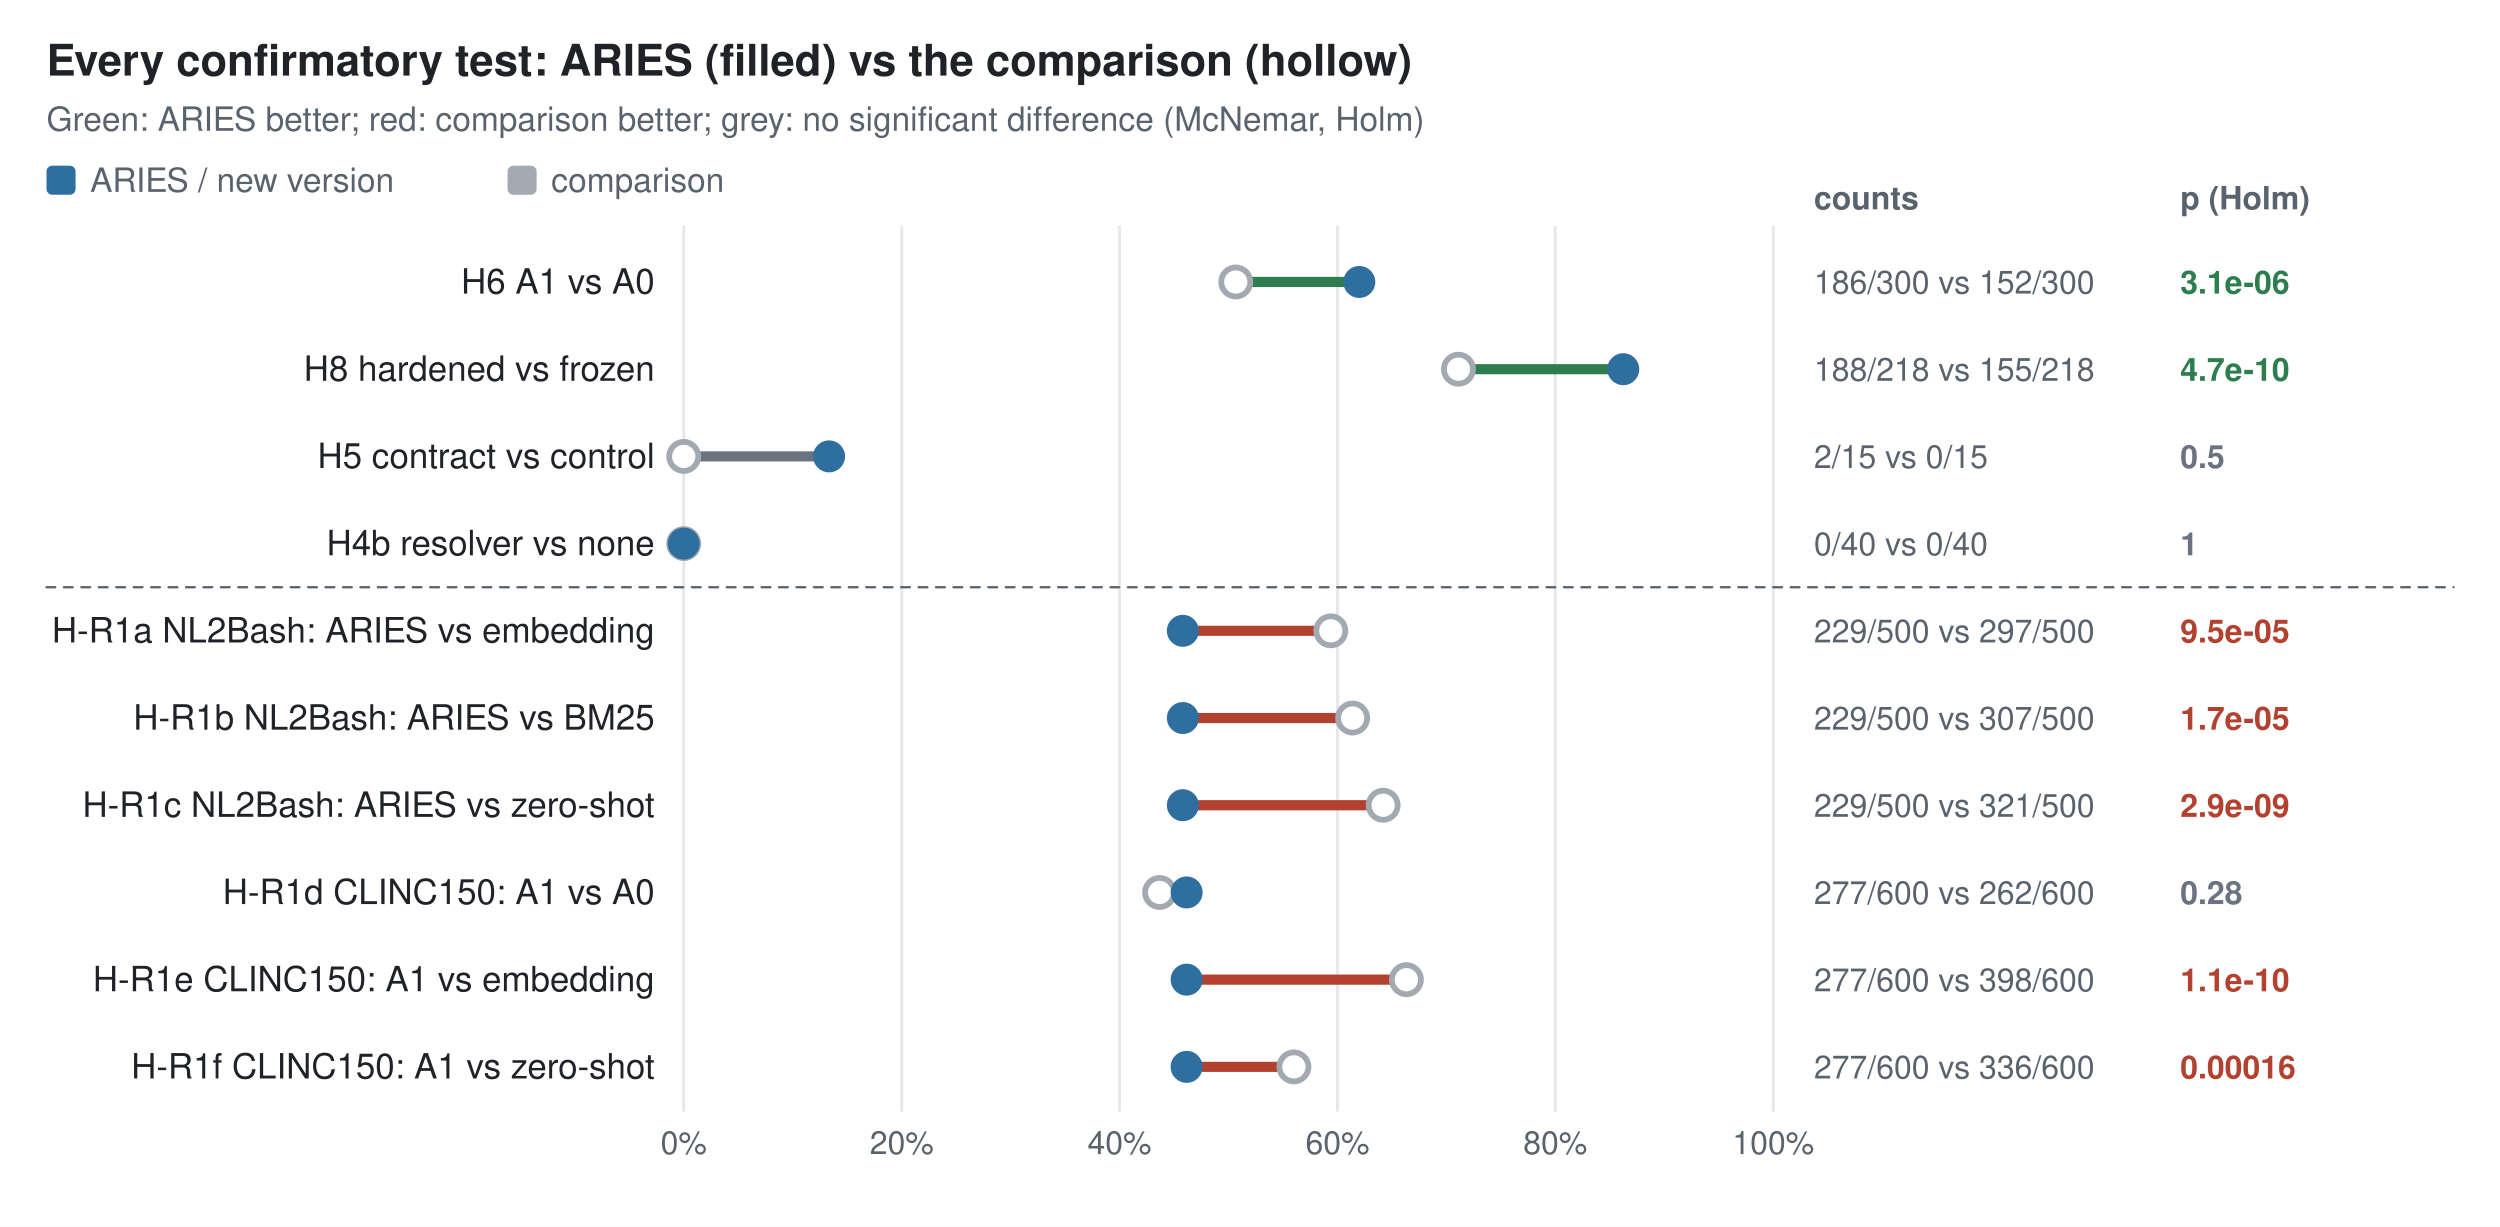
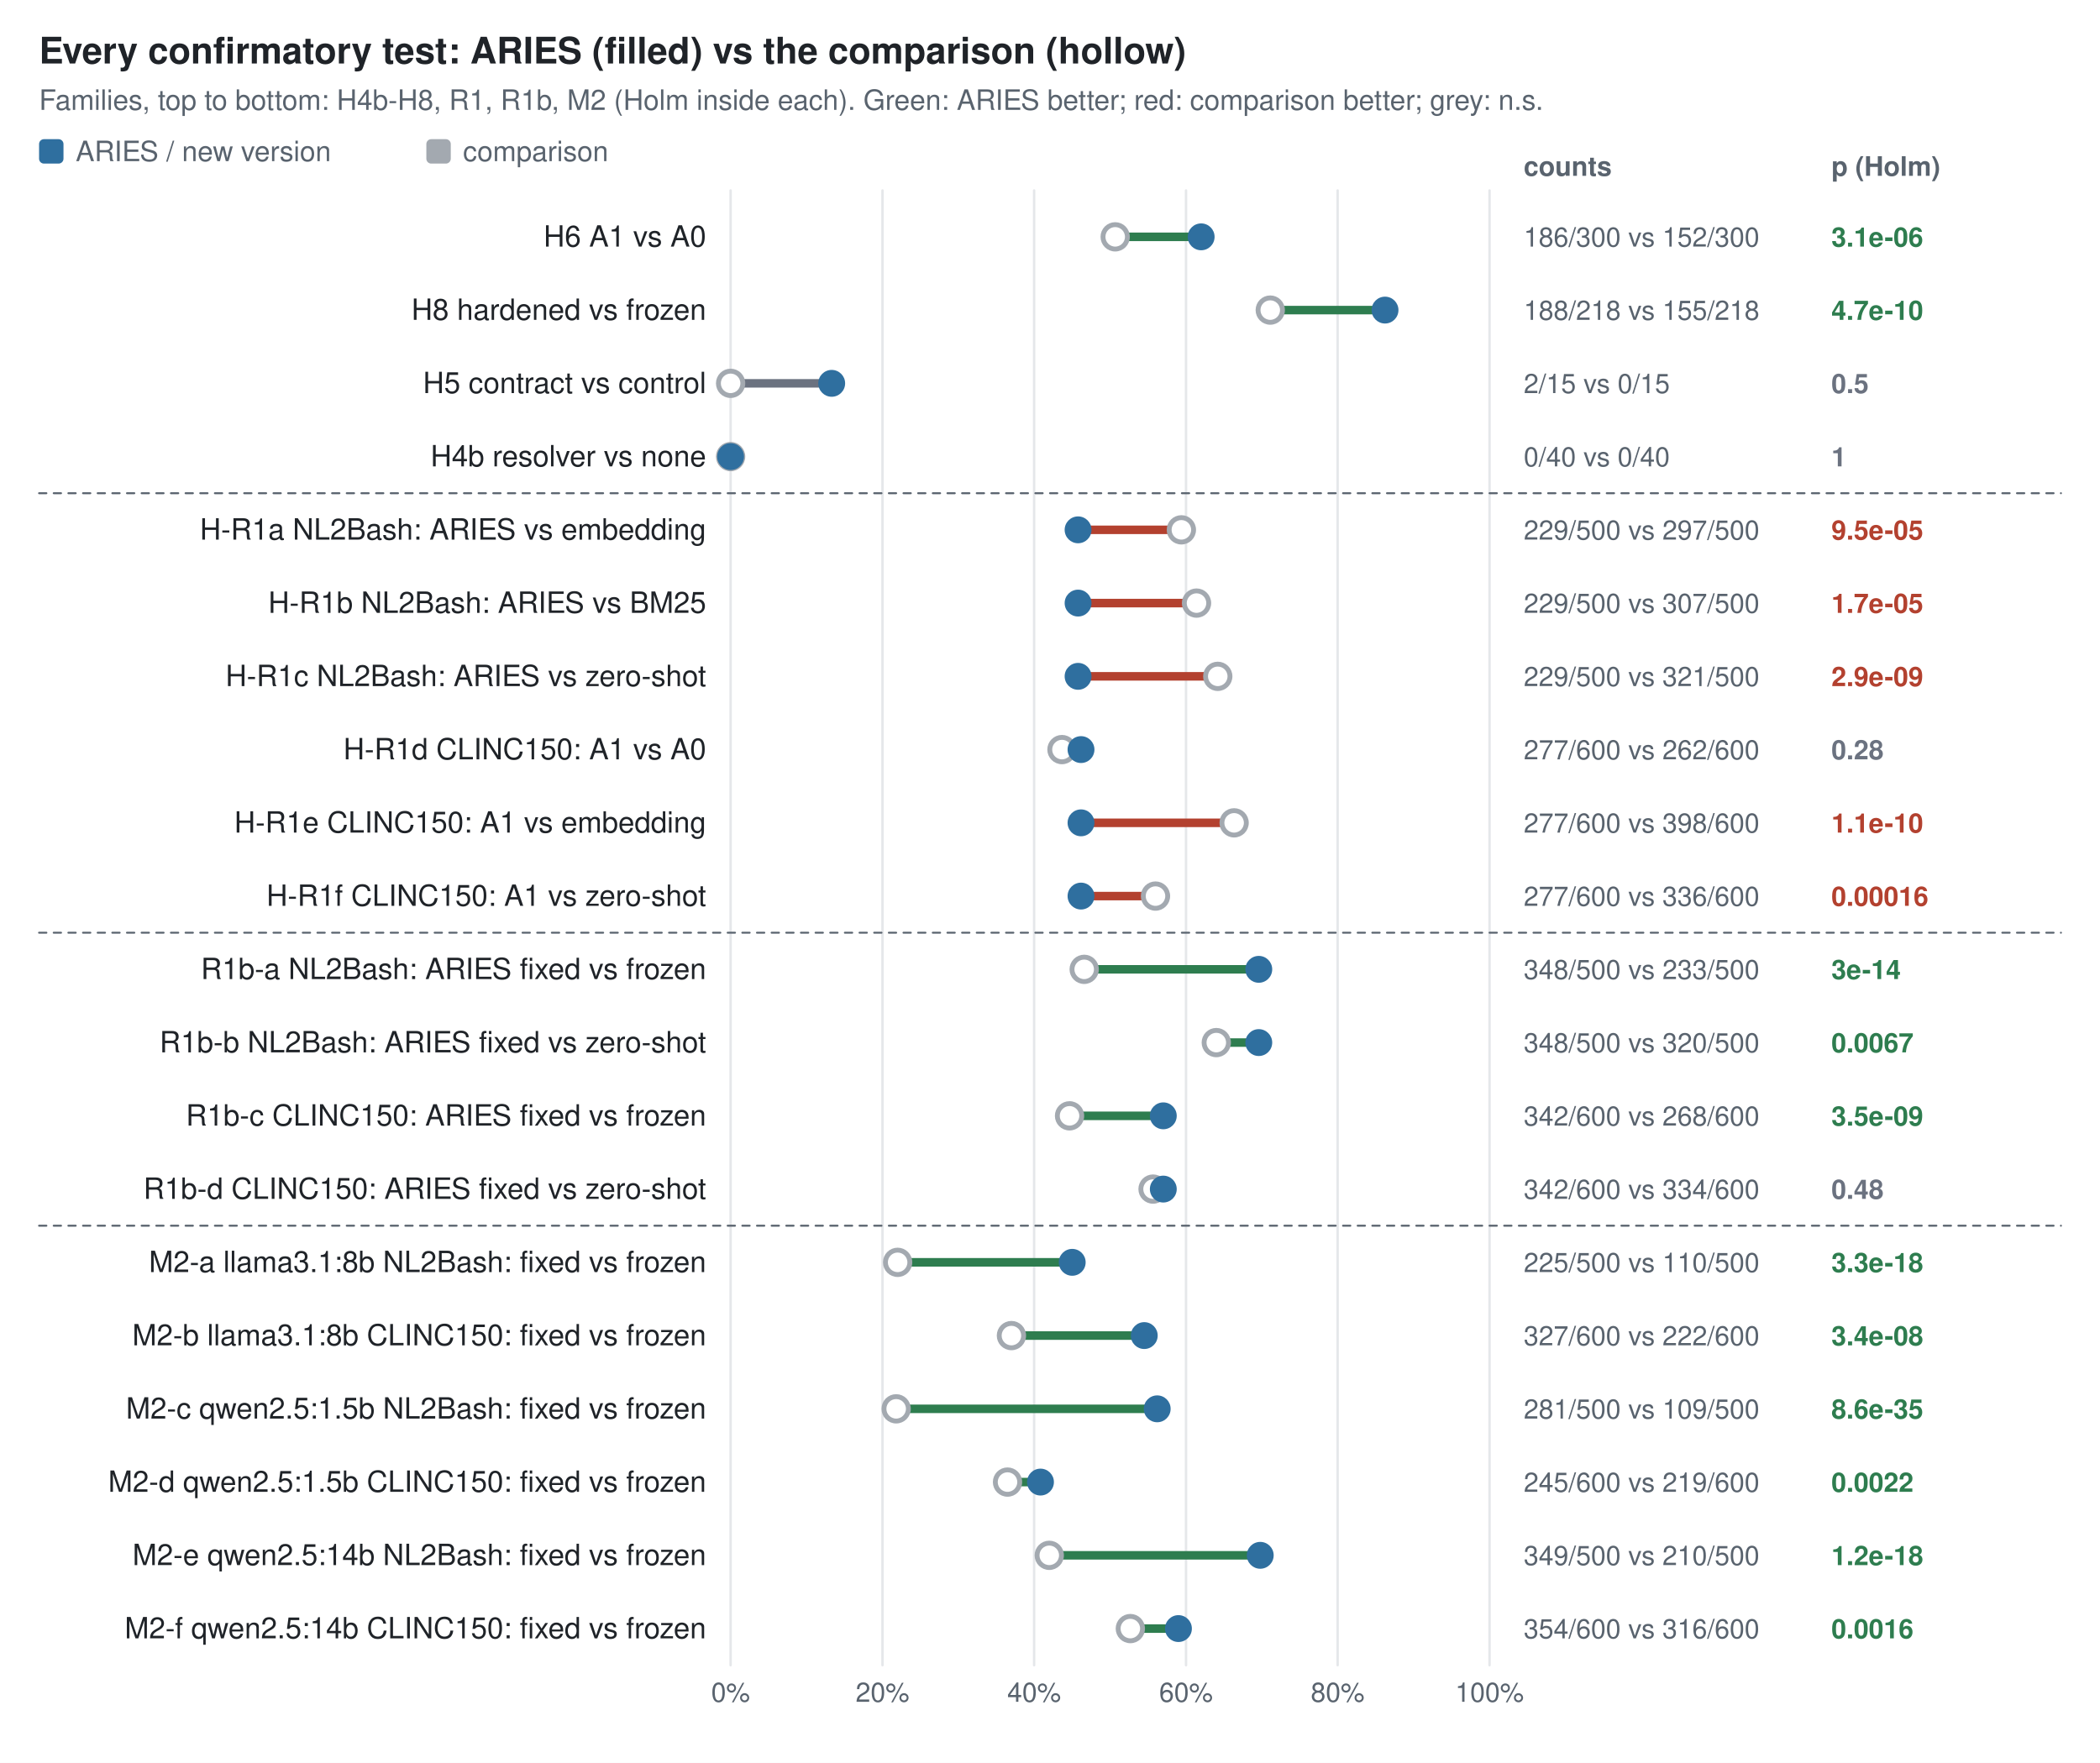
- <svg xmlns="http://www.w3.org/2000/svg" width="860" height="422" viewBox="0 0 860 422">
-   <rect x="0.0" y="0.0" width="860.0" height="422.0" rx="0" fill="#ffffff" fill-opacity="1.0" />
+ <svg xmlns="http://www.w3.org/2000/svg" width="860" height="722" viewBox="0 0 860 722">
+   <rect x="0.0" y="0.0" width="860.0" height="722.0" rx="0" fill="#ffffff" fill-opacity="1.0" />
  <text x="16.0" y="26.0" font-family="Helvetica, Arial, sans-serif" font-size="15" fill="#1f2328" text-anchor="start" font-weight="bold">Every confirmatory test: ARIES (filled) vs the comparison (hollow)</text>
-   <text x="16.0" y="45.0" font-family="Helvetica, Arial, sans-serif" font-size="11.5" fill="#59636e" text-anchor="start" font-weight="normal">Green: ARIES better; red: comparison better; grey: no significant difference (McNemar, Holm)</text>
+   <text x="16.0" y="45.0" font-family="Helvetica, Arial, sans-serif" font-size="11.5" fill="#59636e" text-anchor="start" font-weight="normal">Families, top to bottom: H4b-H8, R1, R1b, M2 (Holm inside each). Green: ARIES better; red: comparison better; grey: n.s.</text>
  <rect x="16.0" y="57.0" width="10.0" height="10.0" rx="2" fill="#2f6f9f" fill-opacity="1.0" />
  <text x="31.0" y="66.0" font-family="Helvetica, Arial, sans-serif" font-size="11.5" fill="#59636e" text-anchor="start" font-weight="normal">ARIES / new version</text>
  <rect x="174.6" y="57.0" width="10.0" height="10.0" rx="2" fill="#a3a9b0" fill-opacity="1.0" />
  <text x="189.6" y="66.0" font-family="Helvetica, Arial, sans-serif" font-size="11.5" fill="#59636e" text-anchor="start" font-weight="normal">comparison</text>
-   <line x1="235.2" y1="78.0" x2="235.2" y2="382.0" stroke="#e5e7ea" stroke-width="1.0" stroke-linecap="round" />
-   <text x="235.2" y="397.0" font-family="Helvetica, Arial, sans-serif" font-size="11" fill="#59636e" text-anchor="middle" font-weight="normal">0%</text>
-   <line x1="310.2" y1="78.0" x2="310.2" y2="382.0" stroke="#e5e7ea" stroke-width="1.0" stroke-linecap="round" />
-   <text x="310.2" y="397.0" font-family="Helvetica, Arial, sans-serif" font-size="11" fill="#59636e" text-anchor="middle" font-weight="normal">20%</text>
-   <line x1="385.1" y1="78.0" x2="385.1" y2="382.0" stroke="#e5e7ea" stroke-width="1.0" stroke-linecap="round" />
-   <text x="385.1" y="397.0" font-family="Helvetica, Arial, sans-serif" font-size="11" fill="#59636e" text-anchor="middle" font-weight="normal">40%</text>
-   <line x1="460.1" y1="78.0" x2="460.1" y2="382.0" stroke="#e5e7ea" stroke-width="1.0" stroke-linecap="round" />
-   <text x="460.1" y="397.0" font-family="Helvetica, Arial, sans-serif" font-size="11" fill="#59636e" text-anchor="middle" font-weight="normal">60%</text>
-   <line x1="535.0" y1="78.0" x2="535.0" y2="382.0" stroke="#e5e7ea" stroke-width="1.0" stroke-linecap="round" />
-   <text x="535.0" y="397.0" font-family="Helvetica, Arial, sans-serif" font-size="11" fill="#59636e" text-anchor="middle" font-weight="normal">80%</text>
-   <line x1="610.0" y1="78.0" x2="610.0" y2="382.0" stroke="#e5e7ea" stroke-width="1.0" stroke-linecap="round" />
-   <text x="610.0" y="397.0" font-family="Helvetica, Arial, sans-serif" font-size="11" fill="#59636e" text-anchor="middle" font-weight="normal">100%</text>
+   <line x1="299.2" y1="78.0" x2="299.2" y2="682.0" stroke="#e5e7ea" stroke-width="1.0" stroke-linecap="round" />
+   <text x="299.2" y="697.0" font-family="Helvetica, Arial, sans-serif" font-size="11" fill="#59636e" text-anchor="middle" font-weight="normal">0%</text>
+   <line x1="361.4" y1="78.0" x2="361.4" y2="682.0" stroke="#e5e7ea" stroke-width="1.0" stroke-linecap="round" />
+   <text x="361.4" y="697.0" font-family="Helvetica, Arial, sans-serif" font-size="11" fill="#59636e" text-anchor="middle" font-weight="normal">20%</text>
+   <line x1="423.5" y1="78.0" x2="423.5" y2="682.0" stroke="#e5e7ea" stroke-width="1.0" stroke-linecap="round" />
+   <text x="423.5" y="697.0" font-family="Helvetica, Arial, sans-serif" font-size="11" fill="#59636e" text-anchor="middle" font-weight="normal">40%</text>
+   <line x1="485.7" y1="78.0" x2="485.7" y2="682.0" stroke="#e5e7ea" stroke-width="1.0" stroke-linecap="round" />
+   <text x="485.7" y="697.0" font-family="Helvetica, Arial, sans-serif" font-size="11" fill="#59636e" text-anchor="middle" font-weight="normal">60%</text>
+   <line x1="547.8" y1="78.0" x2="547.8" y2="682.0" stroke="#e5e7ea" stroke-width="1.0" stroke-linecap="round" />
+   <text x="547.8" y="697.0" font-family="Helvetica, Arial, sans-serif" font-size="11" fill="#59636e" text-anchor="middle" font-weight="normal">80%</text>
+   <line x1="610.0" y1="78.0" x2="610.0" y2="682.0" stroke="#e5e7ea" stroke-width="1.0" stroke-linecap="round" />
+   <text x="610.0" y="697.0" font-family="Helvetica, Arial, sans-serif" font-size="11" fill="#59636e" text-anchor="middle" font-weight="normal">100%</text>
  <text x="624.0" y="72.0" font-family="Helvetica, Arial, sans-serif" font-size="11" fill="#59636e" text-anchor="start" font-weight="bold">counts</text>
  <text x="750.0" y="72.0" font-family="Helvetica, Arial, sans-serif" font-size="11" fill="#59636e" text-anchor="start" font-weight="bold">p (Holm)</text>
-   <text x="225.2" y="101.0" font-family="Helvetica, Arial, sans-serif" font-size="12" fill="#1f2328" text-anchor="end" font-weight="normal">H6  A1 vs A0</text>
-   <line x1="425.1" y1="97.0" x2="467.6" y2="97.0" stroke="#2e7d4f" stroke-width="3.5" stroke-linecap="round" />
-   <circle cx="425.1" cy="97.0" r="5" fill="#ffffff" stroke="#a3a9b0" stroke-width="2" />
-   <circle cx="467.6" cy="97.0" r="5.5" fill="#2f6f9f" stroke="none" stroke-width="2" />
+   <text x="289.2" y="101.0" font-family="Helvetica, Arial, sans-serif" font-size="12" fill="#1f2328" text-anchor="end" font-weight="normal">H6  A1 vs A0</text>
+   <line x1="456.7" y1="97.0" x2="491.9" y2="97.0" stroke="#2e7d4f" stroke-width="3.5" stroke-linecap="round" />
+   <circle cx="456.7" cy="97.0" r="5" fill="#ffffff" stroke="#a3a9b0" stroke-width="2" />
+   <circle cx="491.9" cy="97.0" r="5.5" fill="#2f6f9f" stroke="none" stroke-width="2" />
  <text x="624.0" y="101.0" font-family="Helvetica, Arial, sans-serif" font-size="11" fill="#59636e" text-anchor="start" font-weight="normal">186/300 vs 152/300</text>
  <text x="750.0" y="101.0" font-family="Helvetica, Arial, sans-serif" font-size="11" fill="#2e7d4f" text-anchor="start" font-weight="bold">3.1e-06</text>
-   <text x="225.2" y="131.0" font-family="Helvetica, Arial, sans-serif" font-size="12" fill="#1f2328" text-anchor="end" font-weight="normal">H8  hardened vs frozen</text>
-   <line x1="501.7" y1="127.0" x2="558.4" y2="127.0" stroke="#2e7d4f" stroke-width="3.5" stroke-linecap="round" />
-   <circle cx="501.7" cy="127.0" r="5" fill="#ffffff" stroke="#a3a9b0" stroke-width="2" />
-   <circle cx="558.4" cy="127.0" r="5.5" fill="#2f6f9f" stroke="none" stroke-width="2" />
+   <text x="289.2" y="131.0" font-family="Helvetica, Arial, sans-serif" font-size="12" fill="#1f2328" text-anchor="end" font-weight="normal">H8  hardened vs frozen</text>
+   <line x1="520.2" y1="127.0" x2="567.2" y2="127.0" stroke="#2e7d4f" stroke-width="3.5" stroke-linecap="round" />
+   <circle cx="520.2" cy="127.0" r="5" fill="#ffffff" stroke="#a3a9b0" stroke-width="2" />
+   <circle cx="567.2" cy="127.0" r="5.5" fill="#2f6f9f" stroke="none" stroke-width="2" />
  <text x="624.0" y="131.0" font-family="Helvetica, Arial, sans-serif" font-size="11" fill="#59636e" text-anchor="start" font-weight="normal">188/218 vs 155/218</text>
  <text x="750.0" y="131.0" font-family="Helvetica, Arial, sans-serif" font-size="11" fill="#2e7d4f" text-anchor="start" font-weight="bold">4.7e-10</text>
-   <text x="225.2" y="161.0" font-family="Helvetica, Arial, sans-serif" font-size="12" fill="#1f2328" text-anchor="end" font-weight="normal">H5  contract vs control</text>
-   <line x1="235.2" y1="157.0" x2="285.2" y2="157.0" stroke="#6b7280" stroke-width="3.5" stroke-linecap="round" />
-   <circle cx="235.2" cy="157.0" r="5" fill="#ffffff" stroke="#a3a9b0" stroke-width="2" />
-   <circle cx="285.2" cy="157.0" r="5.5" fill="#2f6f9f" stroke="none" stroke-width="2" />
+   <text x="289.2" y="161.0" font-family="Helvetica, Arial, sans-serif" font-size="12" fill="#1f2328" text-anchor="end" font-weight="normal">H5  contract vs control</text>
+   <line x1="299.2" y1="157.0" x2="340.6" y2="157.0" stroke="#6b7280" stroke-width="3.5" stroke-linecap="round" />
+   <circle cx="299.2" cy="157.0" r="5" fill="#ffffff" stroke="#a3a9b0" stroke-width="2" />
+   <circle cx="340.6" cy="157.0" r="5.5" fill="#2f6f9f" stroke="none" stroke-width="2" />
  <text x="624.0" y="161.0" font-family="Helvetica, Arial, sans-serif" font-size="11" fill="#59636e" text-anchor="start" font-weight="normal">2/15 vs 0/15</text>
  <text x="750.0" y="161.0" font-family="Helvetica, Arial, sans-serif" font-size="11" fill="#6b7280" text-anchor="start" font-weight="bold">0.5</text>
-   <text x="225.2" y="191.0" font-family="Helvetica, Arial, sans-serif" font-size="12" fill="#1f2328" text-anchor="end" font-weight="normal">H4b resolver vs none</text>
-   <line x1="235.2" y1="187.0" x2="235.2" y2="187.0" stroke="#6b7280" stroke-width="3.5" stroke-linecap="round" />
-   <circle cx="235.2" cy="187.0" r="5" fill="#ffffff" stroke="#a3a9b0" stroke-width="2" />
-   <circle cx="235.2" cy="187.0" r="5.5" fill="#2f6f9f" stroke="none" stroke-width="2" />
+   <text x="289.2" y="191.0" font-family="Helvetica, Arial, sans-serif" font-size="12" fill="#1f2328" text-anchor="end" font-weight="normal">H4b resolver vs none</text>
+   <line x1="299.2" y1="187.0" x2="299.2" y2="187.0" stroke="#6b7280" stroke-width="3.5" stroke-linecap="round" />
+   <circle cx="299.2" cy="187.0" r="5" fill="#ffffff" stroke="#a3a9b0" stroke-width="2" />
+   <circle cx="299.2" cy="187.0" r="5.5" fill="#2f6f9f" stroke="none" stroke-width="2" />
  <text x="624.0" y="191.0" font-family="Helvetica, Arial, sans-serif" font-size="11" fill="#59636e" text-anchor="start" font-weight="normal">0/40 vs 0/40</text>
  <text x="750.0" y="191.0" font-family="Helvetica, Arial, sans-serif" font-size="11" fill="#6b7280" text-anchor="start" font-weight="bold">1</text>
  <line x1="16.0" y1="202.0" x2="844.0" y2="202.0" stroke="#59636e" stroke-width="0.8" stroke-linecap="round" stroke-dasharray="3 3" />
-   <text x="225.2" y="221.0" font-family="Helvetica, Arial, sans-serif" font-size="12" fill="#1f2328" text-anchor="end" font-weight="normal">H-R1a NL2Bash: ARIES vs embedding</text>
-   <line x1="406.9" y1="217.0" x2="457.8" y2="217.0" stroke="#b3412f" stroke-width="3.5" stroke-linecap="round" />
-   <circle cx="457.8" cy="217.0" r="5" fill="#ffffff" stroke="#a3a9b0" stroke-width="2" />
-   <circle cx="406.9" cy="217.0" r="5.5" fill="#2f6f9f" stroke="none" stroke-width="2" />
+   <text x="289.2" y="221.0" font-family="Helvetica, Arial, sans-serif" font-size="12" fill="#1f2328" text-anchor="end" font-weight="normal">H-R1a NL2Bash: ARIES vs embedding</text>
+   <line x1="441.5" y1="217.0" x2="483.8" y2="217.0" stroke="#b3412f" stroke-width="3.5" stroke-linecap="round" />
+   <circle cx="483.8" cy="217.0" r="5" fill="#ffffff" stroke="#a3a9b0" stroke-width="2" />
+   <circle cx="441.5" cy="217.0" r="5.5" fill="#2f6f9f" stroke="none" stroke-width="2" />
  <text x="624.0" y="221.0" font-family="Helvetica, Arial, sans-serif" font-size="11" fill="#59636e" text-anchor="start" font-weight="normal">229/500 vs 297/500</text>
  <text x="750.0" y="221.0" font-family="Helvetica, Arial, sans-serif" font-size="11" fill="#b3412f" text-anchor="start" font-weight="bold">9.5e-05</text>
-   <text x="225.2" y="251.0" font-family="Helvetica, Arial, sans-serif" font-size="12" fill="#1f2328" text-anchor="end" font-weight="normal">H-R1b NL2Bash: ARIES vs BM25</text>
-   <line x1="406.9" y1="247.0" x2="465.3" y2="247.0" stroke="#b3412f" stroke-width="3.5" stroke-linecap="round" />
-   <circle cx="465.3" cy="247.0" r="5" fill="#ffffff" stroke="#a3a9b0" stroke-width="2" />
-   <circle cx="406.9" cy="247.0" r="5.5" fill="#2f6f9f" stroke="none" stroke-width="2" />
+   <text x="289.2" y="251.0" font-family="Helvetica, Arial, sans-serif" font-size="12" fill="#1f2328" text-anchor="end" font-weight="normal">H-R1b NL2Bash: ARIES vs BM25</text>
+   <line x1="441.5" y1="247.0" x2="490.0" y2="247.0" stroke="#b3412f" stroke-width="3.5" stroke-linecap="round" />
+   <circle cx="490.0" cy="247.0" r="5" fill="#ffffff" stroke="#a3a9b0" stroke-width="2" />
+   <circle cx="441.5" cy="247.0" r="5.5" fill="#2f6f9f" stroke="none" stroke-width="2" />
  <text x="624.0" y="251.0" font-family="Helvetica, Arial, sans-serif" font-size="11" fill="#59636e" text-anchor="start" font-weight="normal">229/500 vs 307/500</text>
  <text x="750.0" y="251.0" font-family="Helvetica, Arial, sans-serif" font-size="11" fill="#b3412f" text-anchor="start" font-weight="bold">1.7e-05</text>
-   <text x="225.2" y="281.0" font-family="Helvetica, Arial, sans-serif" font-size="12" fill="#1f2328" text-anchor="end" font-weight="normal">H-R1c NL2Bash: ARIES vs zero-shot</text>
-   <line x1="406.9" y1="277.0" x2="475.8" y2="277.0" stroke="#b3412f" stroke-width="3.5" stroke-linecap="round" />
-   <circle cx="475.8" cy="277.0" r="5" fill="#ffffff" stroke="#a3a9b0" stroke-width="2" />
-   <circle cx="406.9" cy="277.0" r="5.5" fill="#2f6f9f" stroke="none" stroke-width="2" />
+   <text x="289.2" y="281.0" font-family="Helvetica, Arial, sans-serif" font-size="12" fill="#1f2328" text-anchor="end" font-weight="normal">H-R1c NL2Bash: ARIES vs zero-shot</text>
+   <line x1="441.5" y1="277.0" x2="498.7" y2="277.0" stroke="#b3412f" stroke-width="3.5" stroke-linecap="round" />
+   <circle cx="498.7" cy="277.0" r="5" fill="#ffffff" stroke="#a3a9b0" stroke-width="2" />
+   <circle cx="441.5" cy="277.0" r="5.5" fill="#2f6f9f" stroke="none" stroke-width="2" />
  <text x="624.0" y="281.0" font-family="Helvetica, Arial, sans-serif" font-size="11" fill="#59636e" text-anchor="start" font-weight="normal">229/500 vs 321/500</text>
  <text x="750.0" y="281.0" font-family="Helvetica, Arial, sans-serif" font-size="11" fill="#b3412f" text-anchor="start" font-weight="bold">2.9e-09</text>
-   <text x="225.2" y="311.0" font-family="Helvetica, Arial, sans-serif" font-size="12" fill="#1f2328" text-anchor="end" font-weight="normal">H-R1d CLINC150: A1 vs A0</text>
-   <line x1="398.9" y1="307.0" x2="408.2" y2="307.0" stroke="#6b7280" stroke-width="3.5" stroke-linecap="round" />
-   <circle cx="398.9" cy="307.0" r="5" fill="#ffffff" stroke="#a3a9b0" stroke-width="2" />
-   <circle cx="408.2" cy="307.0" r="5.5" fill="#2f6f9f" stroke="none" stroke-width="2" />
+   <text x="289.2" y="311.0" font-family="Helvetica, Arial, sans-serif" font-size="12" fill="#1f2328" text-anchor="end" font-weight="normal">H-R1d CLINC150: A1 vs A0</text>
+   <line x1="434.9" y1="307.0" x2="442.7" y2="307.0" stroke="#6b7280" stroke-width="3.5" stroke-linecap="round" />
+   <circle cx="434.9" cy="307.0" r="5" fill="#ffffff" stroke="#a3a9b0" stroke-width="2" />
+   <circle cx="442.7" cy="307.0" r="5.5" fill="#2f6f9f" stroke="none" stroke-width="2" />
  <text x="624.0" y="311.0" font-family="Helvetica, Arial, sans-serif" font-size="11" fill="#59636e" text-anchor="start" font-weight="normal">277/600 vs 262/600</text>
  <text x="750.0" y="311.0" font-family="Helvetica, Arial, sans-serif" font-size="11" fill="#6b7280" text-anchor="start" font-weight="bold">0.28</text>
-   <text x="225.2" y="341.0" font-family="Helvetica, Arial, sans-serif" font-size="12" fill="#1f2328" text-anchor="end" font-weight="normal">H-R1e CLINC150: A1 vs embedding</text>
-   <line x1="408.2" y1="337.0" x2="483.8" y2="337.0" stroke="#b3412f" stroke-width="3.5" stroke-linecap="round" />
-   <circle cx="483.8" cy="337.0" r="5" fill="#ffffff" stroke="#a3a9b0" stroke-width="2" />
-   <circle cx="408.2" cy="337.0" r="5.5" fill="#2f6f9f" stroke="none" stroke-width="2" />
+   <text x="289.2" y="341.0" font-family="Helvetica, Arial, sans-serif" font-size="12" fill="#1f2328" text-anchor="end" font-weight="normal">H-R1e CLINC150: A1 vs embedding</text>
+   <line x1="442.7" y1="337.0" x2="505.4" y2="337.0" stroke="#b3412f" stroke-width="3.5" stroke-linecap="round" />
+   <circle cx="505.4" cy="337.0" r="5" fill="#ffffff" stroke="#a3a9b0" stroke-width="2" />
+   <circle cx="442.7" cy="337.0" r="5.5" fill="#2f6f9f" stroke="none" stroke-width="2" />
  <text x="624.0" y="341.0" font-family="Helvetica, Arial, sans-serif" font-size="11" fill="#59636e" text-anchor="start" font-weight="normal">277/600 vs 398/600</text>
  <text x="750.0" y="341.0" font-family="Helvetica, Arial, sans-serif" font-size="11" fill="#b3412f" text-anchor="start" font-weight="bold">1.1e-10</text>
-   <text x="225.2" y="371.0" font-family="Helvetica, Arial, sans-serif" font-size="12" fill="#1f2328" text-anchor="end" font-weight="normal">H-R1f CLINC150: A1 vs zero-shot</text>
-   <line x1="408.2" y1="367.0" x2="445.1" y2="367.0" stroke="#b3412f" stroke-width="3.5" stroke-linecap="round" />
-   <circle cx="445.1" cy="367.0" r="5" fill="#ffffff" stroke="#a3a9b0" stroke-width="2" />
-   <circle cx="408.2" cy="367.0" r="5.5" fill="#2f6f9f" stroke="none" stroke-width="2" />
+   <text x="289.2" y="371.0" font-family="Helvetica, Arial, sans-serif" font-size="12" fill="#1f2328" text-anchor="end" font-weight="normal">H-R1f CLINC150: A1 vs zero-shot</text>
+   <line x1="442.7" y1="367.0" x2="473.2" y2="367.0" stroke="#b3412f" stroke-width="3.5" stroke-linecap="round" />
+   <circle cx="473.2" cy="367.0" r="5" fill="#ffffff" stroke="#a3a9b0" stroke-width="2" />
+   <circle cx="442.7" cy="367.0" r="5.5" fill="#2f6f9f" stroke="none" stroke-width="2" />
  <text x="624.0" y="371.0" font-family="Helvetica, Arial, sans-serif" font-size="11" fill="#59636e" text-anchor="start" font-weight="normal">277/600 vs 336/600</text>
  <text x="750.0" y="371.0" font-family="Helvetica, Arial, sans-serif" font-size="11" fill="#b3412f" text-anchor="start" font-weight="bold">0.00016</text>
+   <line x1="16.0" y1="382.0" x2="844.0" y2="382.0" stroke="#59636e" stroke-width="0.8" stroke-linecap="round" stroke-dasharray="3 3" />
+   <text x="289.2" y="401.0" font-family="Helvetica, Arial, sans-serif" font-size="12" fill="#1f2328" text-anchor="end" font-weight="normal">R1b-a NL2Bash: ARIES fixed vs frozen</text>
+   <line x1="444.0" y1="397.0" x2="515.5" y2="397.0" stroke="#2e7d4f" stroke-width="3.5" stroke-linecap="round" />
+   <circle cx="444.0" cy="397.0" r="5" fill="#ffffff" stroke="#a3a9b0" stroke-width="2" />
+   <circle cx="515.5" cy="397.0" r="5.5" fill="#2f6f9f" stroke="none" stroke-width="2" />
+   <text x="624.0" y="401.0" font-family="Helvetica, Arial, sans-serif" font-size="11" fill="#59636e" text-anchor="start" font-weight="normal">348/500 vs 233/500</text>
+   <text x="750.0" y="401.0" font-family="Helvetica, Arial, sans-serif" font-size="11" fill="#2e7d4f" text-anchor="start" font-weight="bold">3e-14</text>
+   <text x="289.2" y="431.0" font-family="Helvetica, Arial, sans-serif" font-size="12" fill="#1f2328" text-anchor="end" font-weight="normal">R1b-b NL2Bash: ARIES fixed vs zero-shot</text>
+   <line x1="498.1" y1="427.0" x2="515.5" y2="427.0" stroke="#2e7d4f" stroke-width="3.5" stroke-linecap="round" />
+   <circle cx="498.1" cy="427.0" r="5" fill="#ffffff" stroke="#a3a9b0" stroke-width="2" />
+   <circle cx="515.5" cy="427.0" r="5.5" fill="#2f6f9f" stroke="none" stroke-width="2" />
+   <text x="624.0" y="431.0" font-family="Helvetica, Arial, sans-serif" font-size="11" fill="#59636e" text-anchor="start" font-weight="normal">348/500 vs 320/500</text>
+   <text x="750.0" y="431.0" font-family="Helvetica, Arial, sans-serif" font-size="11" fill="#2e7d4f" text-anchor="start" font-weight="bold">0.0067</text>
+   <text x="289.2" y="461.0" font-family="Helvetica, Arial, sans-serif" font-size="12" fill="#1f2328" text-anchor="end" font-weight="normal">R1b-c CLINC150: ARIES fixed vs frozen</text>
+   <line x1="438.0" y1="457.0" x2="476.4" y2="457.0" stroke="#2e7d4f" stroke-width="3.5" stroke-linecap="round" />
+   <circle cx="438.0" cy="457.0" r="5" fill="#ffffff" stroke="#a3a9b0" stroke-width="2" />
+   <circle cx="476.4" cy="457.0" r="5.5" fill="#2f6f9f" stroke="none" stroke-width="2" />
+   <text x="624.0" y="461.0" font-family="Helvetica, Arial, sans-serif" font-size="11" fill="#59636e" text-anchor="start" font-weight="normal">342/600 vs 268/600</text>
+   <text x="750.0" y="461.0" font-family="Helvetica, Arial, sans-serif" font-size="11" fill="#2e7d4f" text-anchor="start" font-weight="bold">3.5e-09</text>
+   <text x="289.2" y="491.0" font-family="Helvetica, Arial, sans-serif" font-size="12" fill="#1f2328" text-anchor="end" font-weight="normal">R1b-d CLINC150: ARIES fixed vs zero-shot</text>
+   <line x1="472.2" y1="487.0" x2="476.4" y2="487.0" stroke="#6b7280" stroke-width="3.5" stroke-linecap="round" />
+   <circle cx="472.2" cy="487.0" r="5" fill="#ffffff" stroke="#a3a9b0" stroke-width="2" />
+   <circle cx="476.4" cy="487.0" r="5.5" fill="#2f6f9f" stroke="none" stroke-width="2" />
+   <text x="624.0" y="491.0" font-family="Helvetica, Arial, sans-serif" font-size="11" fill="#59636e" text-anchor="start" font-weight="normal">342/600 vs 334/600</text>
+   <text x="750.0" y="491.0" font-family="Helvetica, Arial, sans-serif" font-size="11" fill="#6b7280" text-anchor="start" font-weight="bold">0.48</text>
+   <line x1="16.0" y1="502.0" x2="844.0" y2="502.0" stroke="#59636e" stroke-width="0.8" stroke-linecap="round" stroke-dasharray="3 3" />
+   <text x="289.2" y="521.0" font-family="Helvetica, Arial, sans-serif" font-size="12" fill="#1f2328" text-anchor="end" font-weight="normal">M2-a llama3.1:8b NL2Bash: fixed vs frozen</text>
+   <line x1="367.6" y1="517.0" x2="439.1" y2="517.0" stroke="#2e7d4f" stroke-width="3.5" stroke-linecap="round" />
+   <circle cx="367.6" cy="517.0" r="5" fill="#ffffff" stroke="#a3a9b0" stroke-width="2" />
+   <circle cx="439.1" cy="517.0" r="5.5" fill="#2f6f9f" stroke="none" stroke-width="2" />
+   <text x="624.0" y="521.0" font-family="Helvetica, Arial, sans-serif" font-size="11" fill="#59636e" text-anchor="start" font-weight="normal">225/500 vs 110/500</text>
+   <text x="750.0" y="521.0" font-family="Helvetica, Arial, sans-serif" font-size="11" fill="#2e7d4f" text-anchor="start" font-weight="bold">3.3e-18</text>
+   <text x="289.2" y="551.0" font-family="Helvetica, Arial, sans-serif" font-size="12" fill="#1f2328" text-anchor="end" font-weight="normal">M2-b llama3.1:8b CLINC150: fixed vs frozen</text>
+   <line x1="414.2" y1="547.0" x2="468.6" y2="547.0" stroke="#2e7d4f" stroke-width="3.5" stroke-linecap="round" />
+   <circle cx="414.2" cy="547.0" r="5" fill="#ffffff" stroke="#a3a9b0" stroke-width="2" />
+   <circle cx="468.6" cy="547.0" r="5.5" fill="#2f6f9f" stroke="none" stroke-width="2" />
+   <text x="624.0" y="551.0" font-family="Helvetica, Arial, sans-serif" font-size="11" fill="#59636e" text-anchor="start" font-weight="normal">327/600 vs 222/600</text>
+   <text x="750.0" y="551.0" font-family="Helvetica, Arial, sans-serif" font-size="11" fill="#2e7d4f" text-anchor="start" font-weight="bold">3.4e-08</text>
+   <text x="289.2" y="581.0" font-family="Helvetica, Arial, sans-serif" font-size="12" fill="#1f2328" text-anchor="end" font-weight="normal">M2-c qwen2.5:1.5b NL2Bash: fixed vs frozen</text>
+   <line x1="367.0" y1="577.0" x2="473.9" y2="577.0" stroke="#2e7d4f" stroke-width="3.5" stroke-linecap="round" />
+   <circle cx="367.0" cy="577.0" r="5" fill="#ffffff" stroke="#a3a9b0" stroke-width="2" />
+   <circle cx="473.9" cy="577.0" r="5.5" fill="#2f6f9f" stroke="none" stroke-width="2" />
+   <text x="624.0" y="581.0" font-family="Helvetica, Arial, sans-serif" font-size="11" fill="#59636e" text-anchor="start" font-weight="normal">281/500 vs 109/500</text>
+   <text x="750.0" y="581.0" font-family="Helvetica, Arial, sans-serif" font-size="11" fill="#2e7d4f" text-anchor="start" font-weight="bold">8.6e-35</text>
+   <text x="289.2" y="611.0" font-family="Helvetica, Arial, sans-serif" font-size="12" fill="#1f2328" text-anchor="end" font-weight="normal">M2-d qwen2.5:1.5b CLINC150: fixed vs frozen</text>
+   <line x1="412.6" y1="607.0" x2="426.1" y2="607.0" stroke="#2e7d4f" stroke-width="3.5" stroke-linecap="round" />
+   <circle cx="412.6" cy="607.0" r="5" fill="#ffffff" stroke="#a3a9b0" stroke-width="2" />
+   <circle cx="426.1" cy="607.0" r="5.5" fill="#2f6f9f" stroke="none" stroke-width="2" />
+   <text x="624.0" y="611.0" font-family="Helvetica, Arial, sans-serif" font-size="11" fill="#59636e" text-anchor="start" font-weight="normal">245/600 vs 219/600</text>
+   <text x="750.0" y="611.0" font-family="Helvetica, Arial, sans-serif" font-size="11" fill="#2e7d4f" text-anchor="start" font-weight="bold">0.0022</text>
+   <text x="289.2" y="641.0" font-family="Helvetica, Arial, sans-serif" font-size="12" fill="#1f2328" text-anchor="end" font-weight="normal">M2-e qwen2.5:14b NL2Bash: fixed vs frozen</text>
+   <line x1="429.7" y1="637.0" x2="516.1" y2="637.0" stroke="#2e7d4f" stroke-width="3.5" stroke-linecap="round" />
+   <circle cx="429.7" cy="637.0" r="5" fill="#ffffff" stroke="#a3a9b0" stroke-width="2" />
+   <circle cx="516.1" cy="637.0" r="5.5" fill="#2f6f9f" stroke="none" stroke-width="2" />
+   <text x="624.0" y="641.0" font-family="Helvetica, Arial, sans-serif" font-size="11" fill="#59636e" text-anchor="start" font-weight="normal">349/500 vs 210/500</text>
+   <text x="750.0" y="641.0" font-family="Helvetica, Arial, sans-serif" font-size="11" fill="#2e7d4f" text-anchor="start" font-weight="bold">1.2e-18</text>
+   <text x="289.2" y="671.0" font-family="Helvetica, Arial, sans-serif" font-size="12" fill="#1f2328" text-anchor="end" font-weight="normal">M2-f qwen2.5:14b CLINC150: fixed vs frozen</text>
+   <line x1="462.9" y1="667.0" x2="482.6" y2="667.0" stroke="#2e7d4f" stroke-width="3.5" stroke-linecap="round" />
+   <circle cx="462.9" cy="667.0" r="5" fill="#ffffff" stroke="#a3a9b0" stroke-width="2" />
+   <circle cx="482.6" cy="667.0" r="5.5" fill="#2f6f9f" stroke="none" stroke-width="2" />
+   <text x="624.0" y="671.0" font-family="Helvetica, Arial, sans-serif" font-size="11" fill="#59636e" text-anchor="start" font-weight="normal">354/600 vs 316/600</text>
+   <text x="750.0" y="671.0" font-family="Helvetica, Arial, sans-serif" font-size="11" fill="#2e7d4f" text-anchor="start" font-weight="bold">0.0016</text>
</svg>
